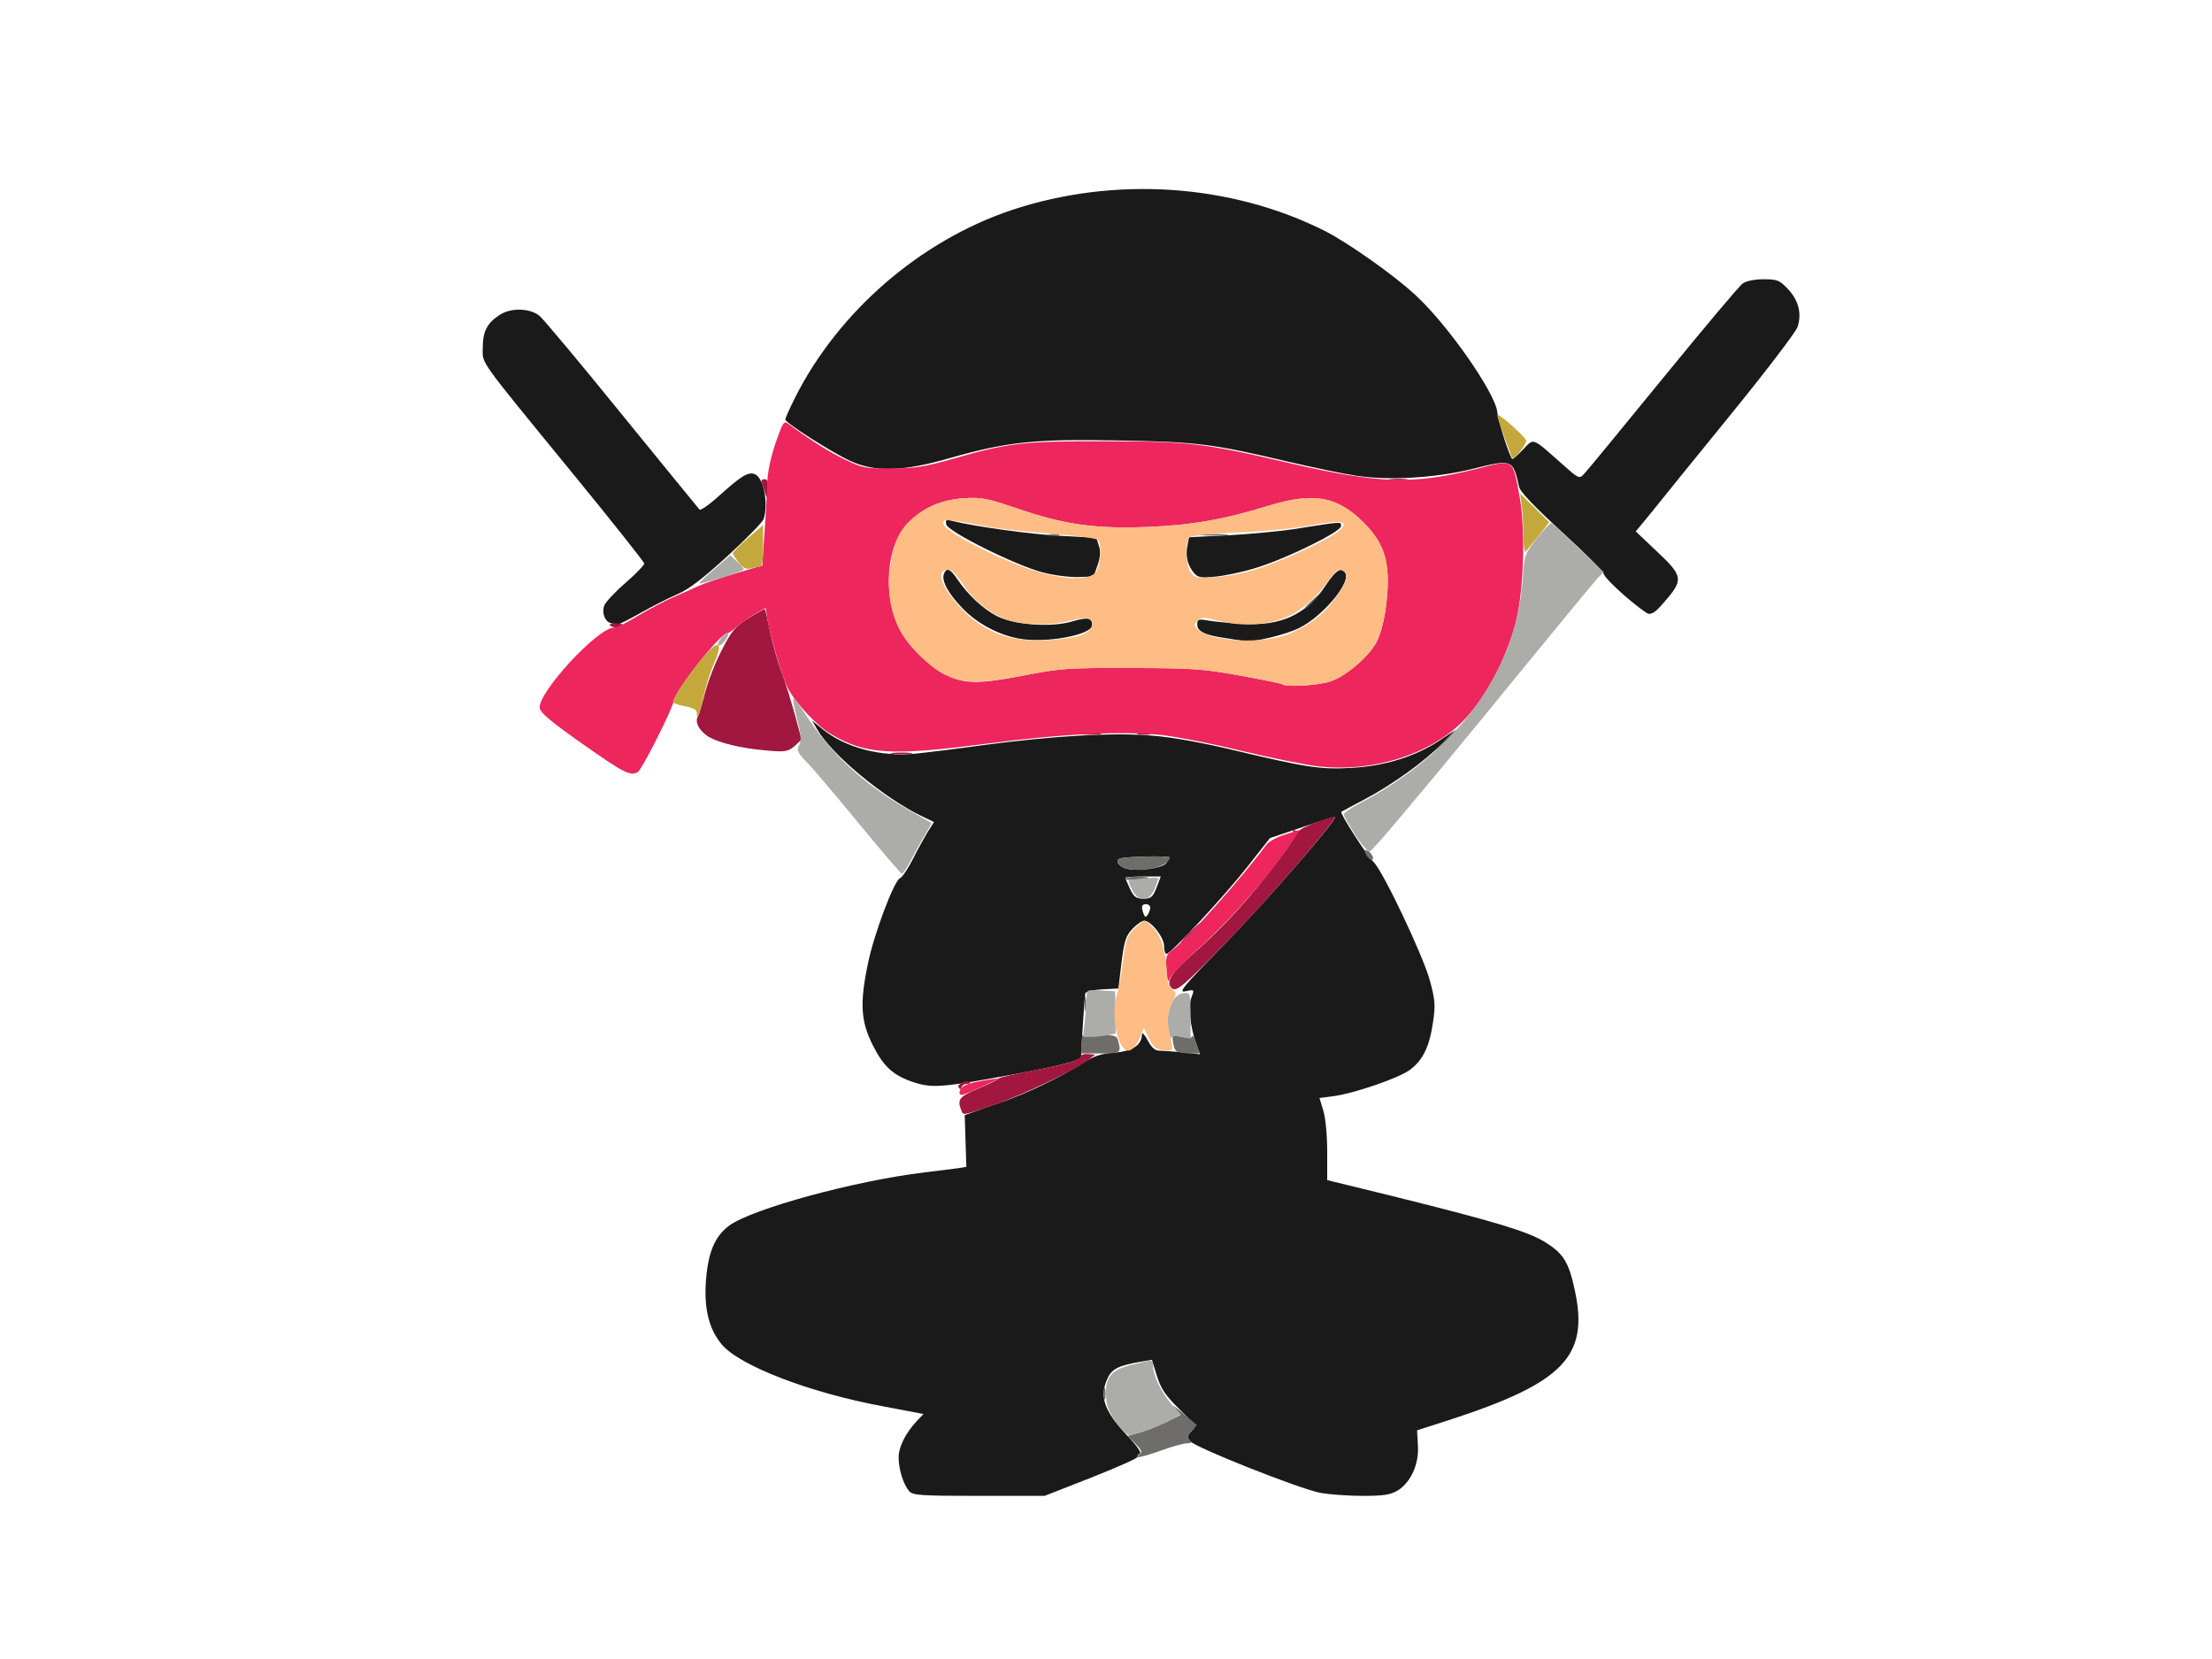
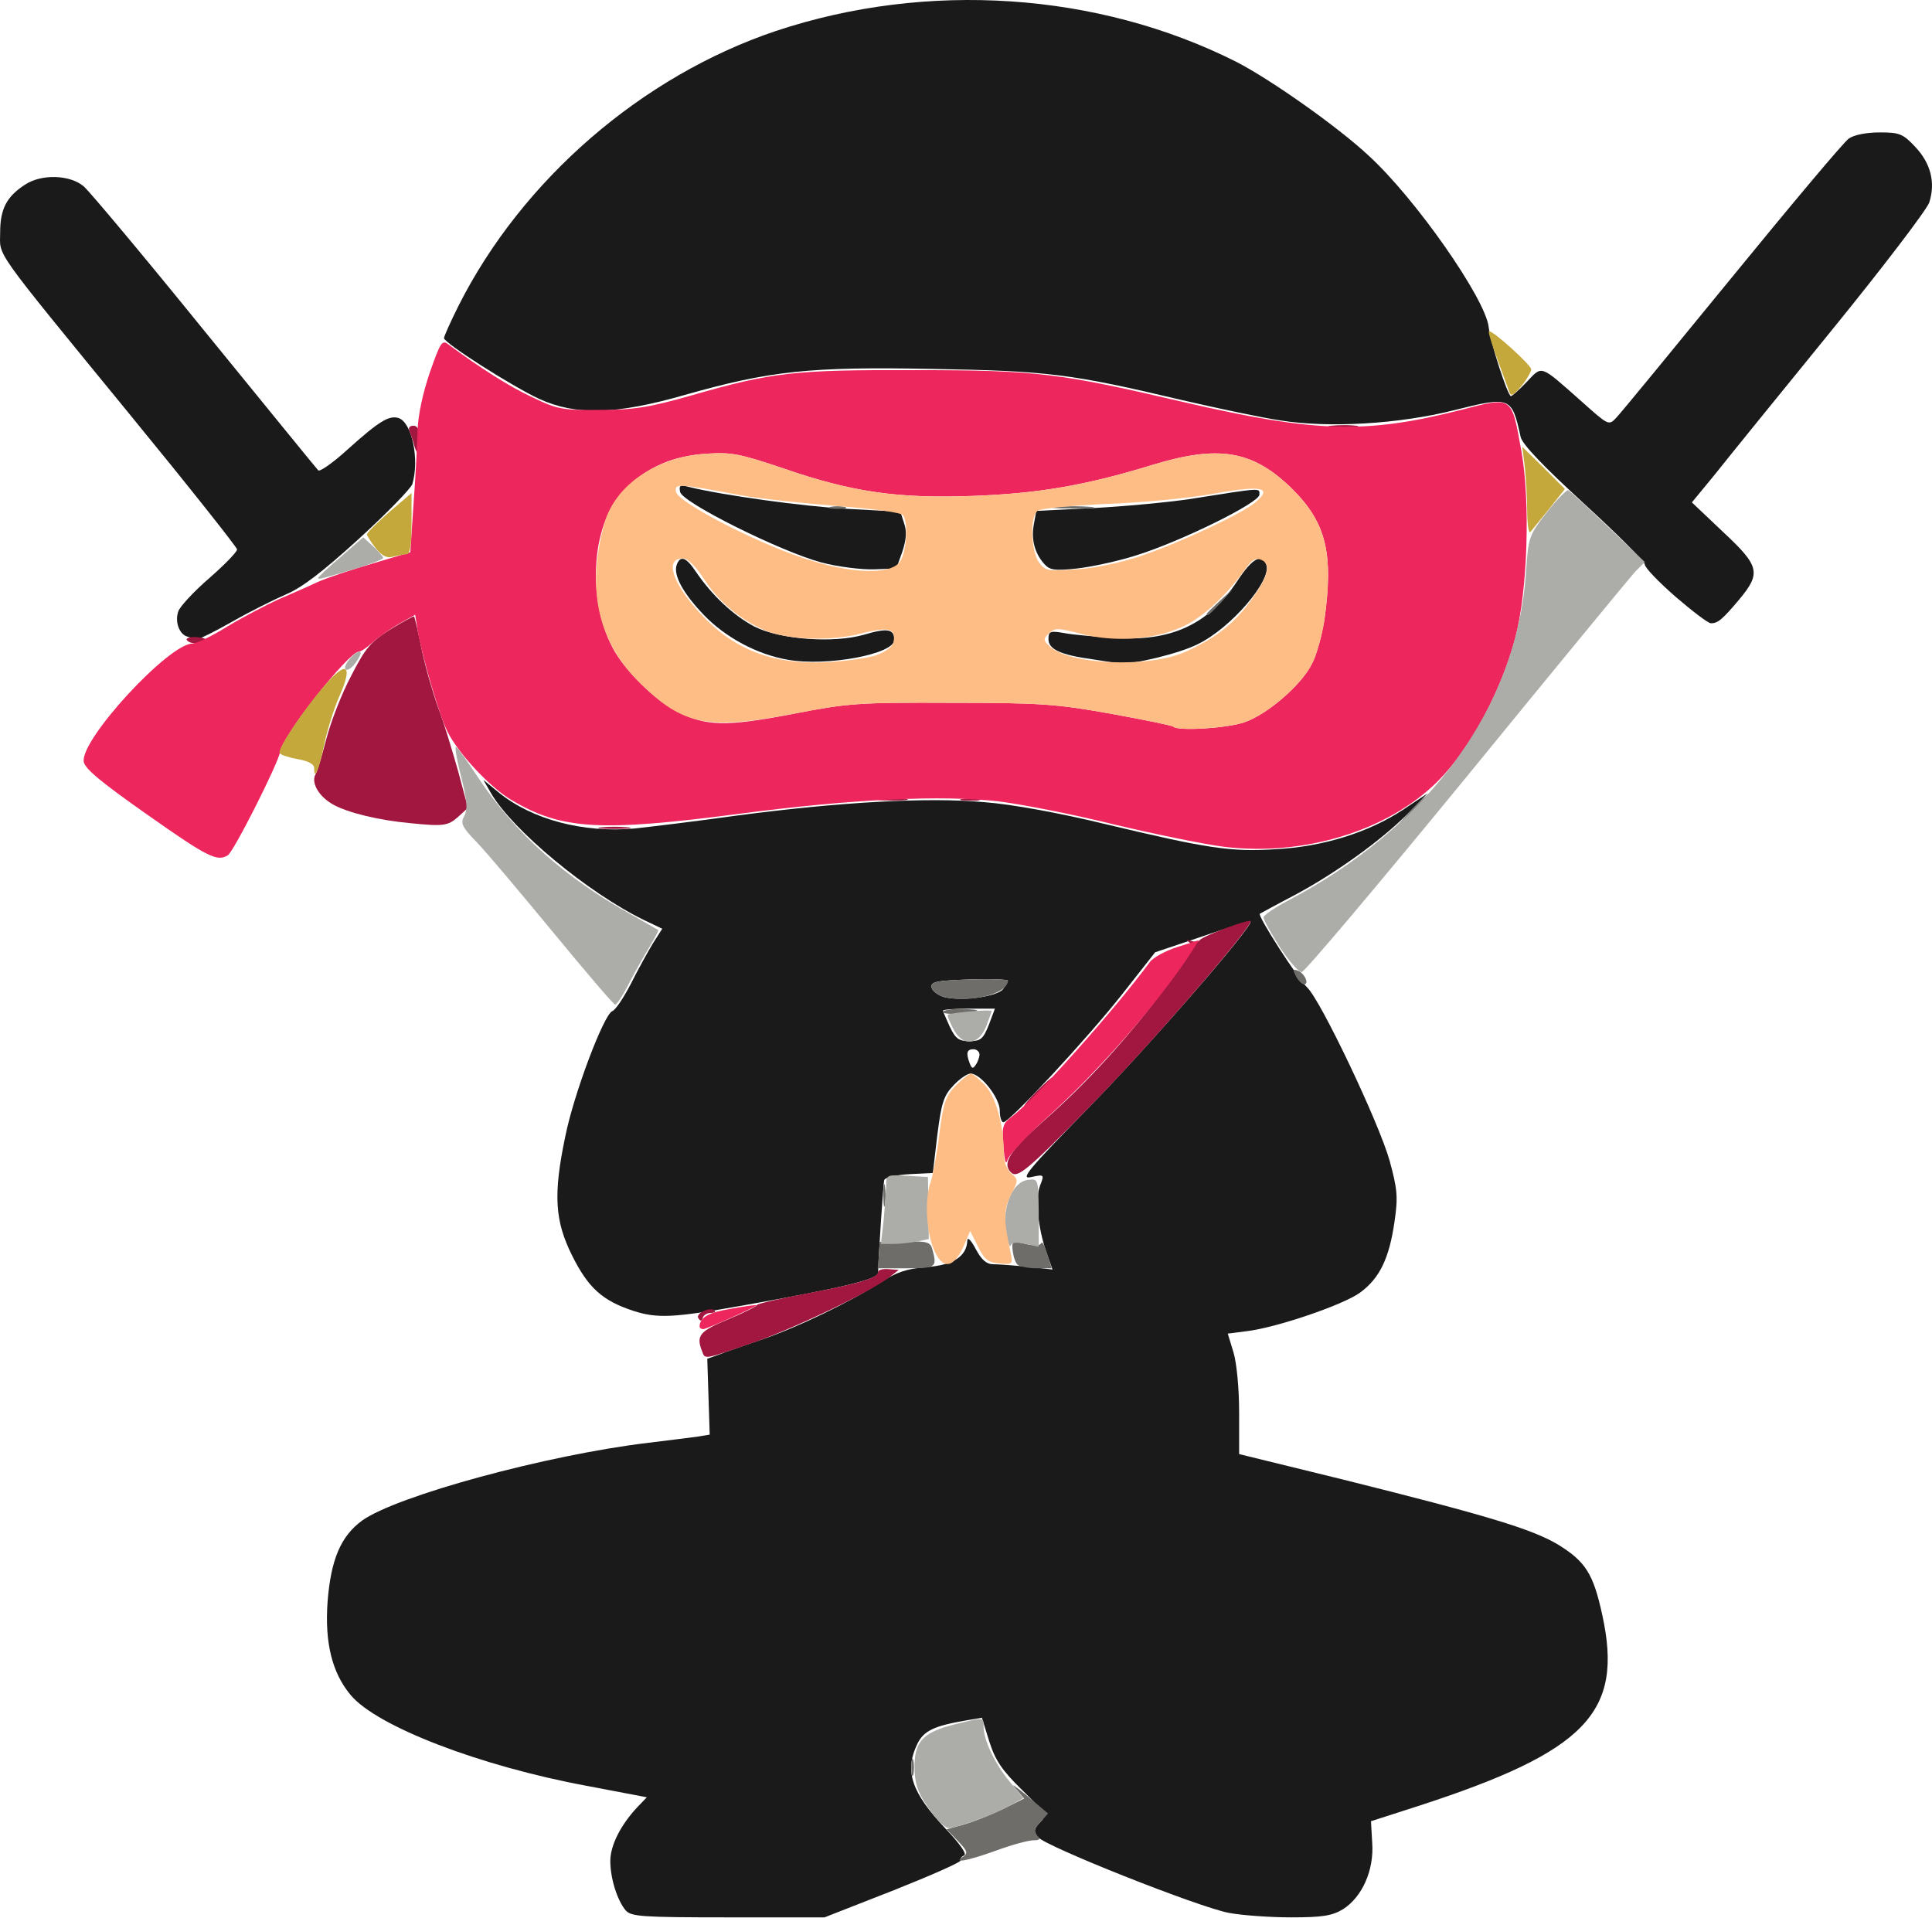
- <svg xmlns="http://www.w3.org/2000/svg" version="1.0" width="800px" height="600px" viewBox="0 0 8000 6000" preserveAspectRatio="xMidYMid meet">
-   <g id="layer101" fill="#1b1a1a" stroke="none">
-     <path d="M3288 5393 c-21 -25 -38 -79 -38 -122 0 -38 25 -88 66 -132 l24 -25 -147 -28 c-265 -49 -519 -147 -583 -224 -46 -55 -64 -129 -57 -229 8 -104 32 -162 85 -201 85 -61 455 -162 707 -192 50 -6 104 -13 120 -15 l30 -5 -3 -93 -3 -94 28 -10 c15 -6 64 -23 108 -38 88 -30 212 -90 291 -140 40 -26 65 -34 114 -38 66 -5 99 -27 100 -66 1 -9 10 1 21 22 14 26 26 37 43 37 13 0 51 3 85 6 l61 7 -15 -42 c-21 -61 -28 -132 -16 -164 11 -28 11 -29 -21 -22 -29 7 -11 -15 142 -172 151 -154 407 -449 398 -458 -2 -2 -55 15 -119 37 l-116 39 -81 103 c-84 107 -278 316 -293 316 -5 0 -9 -13 -9 -29 0 -31 -47 -91 -72 -91 -8 0 -27 13 -42 29 -24 25 -30 43 -40 123 l-11 93 -58 3 c-34 2 -60 8 -62 15 -2 9 -13 169 -15 228 0 16 -82 36 -335 81 -169 30 -209 32 -268 13 -76 -25 -111 -56 -151 -136 -43 -86 -47 -151 -17 -294 21 -105 95 -301 116 -309 8 -3 28 -33 46 -68 17 -34 42 -79 54 -99 l23 -36 -46 -22 c-136 -66 -323 -221 -376 -312 l-19 -33 39 32 c82 66 207 99 332 88 39 -4 154 -18 254 -32 250 -33 470 -46 610 -33 68 5 187 27 298 54 252 60 308 69 419 62 117 -6 230 -41 316 -98 l60 -40 -49 50 c-63 64 -179 148 -281 202 -44 23 -82 44 -84 45 -6 5 92 158 117 182 34 33 177 334 203 427 19 70 21 89 12 150 -13 91 -37 140 -85 175 -41 30 -205 86 -279 95 l-47 6 14 46 c8 26 14 90 14 148 l0 103 253 62 c361 90 469 123 533 161 68 42 87 72 109 173 53 241 -39 337 -455 472 l-115 37 3 53 c5 68 -25 134 -72 164 -27 16 -50 20 -128 20 -52 0 -121 -5 -153 -11 -75 -14 -455 -165 -471 -187 -11 -14 -10 -20 5 -36 18 -18 17 -20 -44 -80 -50 -49 -66 -73 -81 -120 l-18 -58 -36 6 c-83 14 -108 26 -124 60 -31 66 -14 118 71 208 35 37 53 63 45 65 -6 3 -10 8 -8 12 3 4 -72 37 -165 74 l-171 67 -237 0 c-214 0 -239 -2 -253 -17z m872 -2110 c0 -7 -7 -13 -15 -13 -16 0 -19 9 -9 35 5 13 8 14 15 3 5 -7 9 -19 9 -25z m23 -73 l15 -40 -64 0 c-35 0 -64 2 -64 5 0 2 8 20 17 40 14 29 22 35 48 35 28 0 34 -5 48 -40z m35 -88 c6 -9 12 -18 12 -21 0 -3 -43 -5 -96 -3 -83 3 -95 6 -92 20 2 9 17 20 33 24 46 10 128 -2 143 -20z" />
-     <path d="M3688 2310 c-76 -13 -154 -55 -207 -110 -52 -54 -77 -100 -67 -125 9 -23 23 -18 47 18 40 59 93 108 144 135 63 32 195 42 271 20 57 -17 74 -14 74 13 0 35 -166 66 -262 49z" />
-     <path d="M4440 2309 c-81 -11 -110 -25 -110 -50 0 -19 4 -21 38 -15 20 4 76 9 123 12 141 10 234 -33 305 -141 37 -56 60 -68 71 -39 14 38 -88 157 -170 196 -46 23 -159 50 -192 47 -5 -1 -35 -5 -65 -10z" />
-     <path d="M2208 2253 c-20 -5 -32 -36 -23 -62 3 -11 37 -48 75 -81 39 -34 70 -66 70 -72 0 -5 -118 -154 -263 -331 -346 -423 -321 -389 -321 -451 0 -57 16 -88 61 -117 40 -27 111 -25 145 4 14 12 149 173 298 357 150 184 276 339 280 343 4 4 37 -19 73 -52 77 -69 101 -84 125 -77 33 11 52 102 34 163 -4 11 -63 72 -132 135 -89 81 -141 121 -180 137 -30 13 -90 43 -132 67 -42 24 -81 43 -85 43 -4 -1 -16 -3 -25 -6z" />
-     <path d="M5875 2154 c-41 -36 -75 -71 -75 -79 0 -7 -68 -75 -150 -150 -99 -91 -152 -146 -156 -164 -22 -100 -25 -101 -165 -66 -136 34 -309 44 -427 25 -42 -6 -151 -29 -242 -50 -275 -65 -330 -72 -616 -77 -302 -6 -402 5 -610 64 -170 49 -269 51 -359 10 -67 -31 -235 -138 -235 -150 0 -4 16 -40 36 -80 157 -311 452 -566 782 -677 372 -124 794 -96 1135 76 84 43 250 160 326 231 115 105 287 351 296 422 4 38 47 171 55 171 3 0 21 -16 39 -35 39 -41 31 -44 136 49 65 58 66 59 84 40 10 -10 138 -166 285 -346 147 -180 277 -335 289 -343 13 -9 43 -15 76 -15 48 0 57 3 87 35 39 41 51 89 35 138 -7 19 -116 162 -243 318 -127 156 -256 315 -286 353 l-56 68 77 73 c90 84 94 101 40 166 -42 50 -53 59 -70 59 -7 0 -46 -30 -88 -66z" />
-     <path d="M3770 2070 c-98 -26 -344 -148 -348 -174 -3 -16 0 -18 22 -12 81 20 280 48 392 54 l129 7 9 28 c7 20 6 39 -4 70 l-15 42 -55 2 c-30 1 -89 -6 -130 -17z" />
-     <path d="M4319 2073 c-23 -26 -32 -60 -25 -97 l6 -33 140 -7 c76 -4 183 -14 237 -22 183 -29 173 -28 173 -11 0 20 -195 116 -305 150 -44 14 -109 28 -145 32 -56 6 -67 4 -81 -12z" />
+ <svg xmlns="http://www.w3.org/2000/svg" id="svg220" preserveAspectRatio="xMidYMid meet" viewBox="0 0 4762.279 4726.42" height="472.642" width="476.228" version="1.0">
+   <defs id="defs224" />
+   <g transform="translate(-1745.601,-683.5797)" stroke="none" fill="#1b1a1a" id="layer101">
+     <path id="path119" d="m 3288,5393 c -21,-25 -38,-79 -38,-122 0,-38 25,-88 66,-132 l 24,-25 -147,-28 c -265,-49 -519,-147 -583,-224 -46,-55 -64,-129 -57,-229 8,-104 32,-162 85,-201 85,-61 455,-162 707,-192 50,-6 104,-13 120,-15 l 30,-5 -3,-93 -3,-94 28,-10 c 15,-6 64,-23 108,-38 88,-30 212,-90 291,-140 40,-26 65,-34 114,-38 66,-5 99,-27 100,-66 1,-9 10,1 21,22 14,26 26,37 43,37 13,0 51,3 85,6 l 61,7 -15,-42 c -21,-61 -28,-132 -16,-164 11,-28 11,-29 -21,-22 -29,7 -11,-15 142,-172 151,-154 407,-449 398,-458 -2,-2 -55,15 -119,37 l -116,39 -81,103 c -84,107 -278,316 -293,316 -5,0 -9,-13 -9,-29 0,-31 -47,-91 -72,-91 -8,0 -27,13 -42,29 -24,25 -30,43 -40,123 l -11,93 -58,3 c -34,2 -60,8 -62,15 -2,9 -13,169 -15,228 0,16 -82,36 -335,81 -169,30 -209,32 -268,13 -76,-25 -111,-56 -151,-136 -43,-86 -47,-151 -17,-294 21,-105 95,-301 116,-309 8,-3 28,-33 46,-68 17,-34 42,-79 54,-99 l 23,-36 -46,-22 c -136,-66 -323,-221 -376,-312 l -19,-33 39,32 c 82,66 207,99 332,88 39,-4 154,-18 254,-32 250,-33 470,-46 610,-33 68,5 187,27 298,54 252,60 308,69 419,62 117,-6 230,-41 316,-98 l 60,-40 -49,50 c -63,64 -179,148 -281,202 -44,23 -82,44 -84,45 -6,5 92,158 117,182 34,33 177,334 203,427 19,70 21,89 12,150 -13,91 -37,140 -85,175 -41,30 -205,86 -279,95 l -47,6 14,46 c 8,26 14,90 14,148 v 103 l 253,62 c 361,90 469,123 533,161 68,42 87,72 109,173 53,241 -39,337 -455,472 l -115,37 3,53 c 5,68 -25,134 -72,164 -27,16 -50,20 -128,20 -52,0 -121,-5 -153,-11 -75,-14 -455,-165 -471,-187 -11,-14 -10,-20 5,-36 18,-18 17,-20 -44,-80 -50,-49 -66,-73 -81,-120 l -18,-58 -36,6 c -83,14 -108,26 -124,60 -31,66 -14,118 71,208 35,37 53,63 45,65 -6,3 -10,8 -8,12 3,4 -72,37 -165,74 l -171,67 h -237 c -214,0 -239,-2 -253,-17 z m 872,-2110 c 0,-7 -7,-13 -15,-13 -16,0 -19,9 -9,35 5,13 8,14 15,3 5,-7 9,-19 9,-25 z m 23,-73 15,-40 h -64 c -35,0 -64,2 -64,5 0,2 8,20 17,40 14,29 22,35 48,35 28,0 34,-5 48,-40 z m 35,-88 c 6,-9 12,-18 12,-21 0,-3 -43,-5 -96,-3 -83,3 -95,6 -92,20 2,9 17,20 33,24 46,10 128,-2 143,-20 z" />
+     <path id="path121" d="m 3688,2310 c -76,-13 -154,-55 -207,-110 -52,-54 -77,-100 -67,-125 9,-23 23,-18 47,18 40,59 93,108 144,135 63,32 195,42 271,20 57,-17 74,-14 74,13 0,35 -166,66 -262,49 z" />
+     <path id="path123" d="m 4440,2309 c -81,-11 -110,-25 -110,-50 0,-19 4,-21 38,-15 20,4 76,9 123,12 141,10 234,-33 305,-141 37,-56 60,-68 71,-39 14,38 -88,157 -170,196 -46,23 -159,50 -192,47 -5,-1 -35,-5 -65,-10 z" />
+     <path id="path125" d="m 2208,2253 c -20,-5 -32,-36 -23,-62 3,-11 37,-48 75,-81 39,-34 70,-66 70,-72 0,-5 -118,-154 -263,-331 -346,-423 -321,-389 -321,-451 0,-57 16,-88 61,-117 40,-27 111,-25 145,4 14,12 149,173 298,357 150,184 276,339 280,343 4,4 37,-19 73,-52 77,-69 101,-84 125,-77 33,11 52,102 34,163 -4,11 -63,72 -132,135 -89,81 -141,121 -180,137 -30,13 -90,43 -132,67 -42,24 -81,43 -85,43 -4,-1 -16,-3 -25,-6 z" />
+     <path id="path127" d="m 5875,2154 c -41,-36 -75,-71 -75,-79 0,-7 -68,-75 -150,-150 -99,-91 -152,-146 -156,-164 -22,-100 -25,-101 -165,-66 -136,34 -309,44 -427,25 -42,-6 -151,-29 -242,-50 -275,-65 -330,-72 -616,-77 -302,-6 -402,5 -610,64 -170,49 -269,51 -359,10 -67,-31 -235,-138 -235,-150 0,-4 16,-40 36,-80 157,-311 452,-566 782,-677 372,-124 794,-96 1135,76 84,43 250,160 326,231 115,105 287,351 296,422 4,38 47,171 55,171 3,0 21,-16 39,-35 39,-41 31,-44 136,49 65,58 66,59 84,40 10,-10 138,-166 285,-346 147,-180 277,-335 289,-343 13,-9 43,-15 76,-15 48,0 57,3 87,35 39,41 51,89 35,138 -7,19 -116,162 -243,318 -127,156 -256,315 -286,353 l -56,68 77,73 c 90,84 94,101 40,166 -42,50 -53,59 -70,59 -7,0 -46,-30 -88,-66 z" />
+     <path id="path129" d="m 3770,2070 c -98,-26 -344,-148 -348,-174 -3,-16 0,-18 22,-12 81,20 280,48 392,54 l 129,7 9,28 c 7,20 6,39 -4,70 l -15,42 -55,2 c -30,1 -89,-6 -130,-17 z" />
+     <path id="path131" d="m 4319,2073 c -23,-26 -32,-60 -25,-97 l 6,-33 140,-7 c 76,-4 183,-14 237,-22 183,-29 173,-28 173,-11 0,20 -195,116 -305,150 -44,14 -109,28 -145,32 -56,6 -67,4 -81,-12 z" />
  </g>
-   <g id="layer102" fill="#a1173f" stroke="none">
-     <path d="M3476 4014 c-15 -38 -6 -49 64 -78 38 -16 71 -32 72 -36 2 -3 59 -16 128 -29 127 -24 170 -38 170 -52 0 -5 11 -8 25 -7 l26 2 -23 18 c-50 38 -239 128 -338 162 -122 42 -116 41 -124 20z" />
-     <path d="M3467 3933 c-8 -12 30 -29 40 -19 4 3 -1 6 -9 6 -9 0 -18 5 -20 12 -3 9 -6 9 -11 1z" />
-     <path d="M4237 3573 c-22 -22 -2 -53 83 -128 105 -92 205 -202 303 -333 58 -76 68 -95 56 -104 -11 -8 -11 -9 3 -5 9 3 18 3 20 -1 3 -9 120 -53 126 -48 9 9 -242 300 -392 453 -159 163 -183 183 -199 166z" />
-     <path d="M4300 3375 c19 -19 36 -35 39 -35 3 0 -10 16 -29 35 -19 19 -36 35 -39 35 -3 0 10 -16 29 -35z" />
-     <path d="M3228 2723 c17 -2 47 -2 65 0 17 2 3 4 -33 4 -36 0 -50 -2 -32 -4z" />
-     <path d="M2760 2713 c-80 -7 -157 -26 -193 -46 -36 -20 -56 -55 -43 -76 4 -5 15 -44 26 -86 11 -42 38 -112 61 -155 35 -69 49 -85 97 -115 31 -19 57 -33 58 -32 2 1 10 38 19 81 9 44 28 109 41 145 14 36 35 107 49 156 l24 90 -25 23 c-24 21 -36 23 -114 15z" />
-     <path d="M3918 2653 c18 -2 45 -2 60 0 15 2 0 4 -33 4 -33 0 -45 -2 -27 -4z" />
-     <path d="M4118 2653 c12 -2 30 -2 40 0 9 3 -1 5 -23 4 -22 0 -30 -2 -17 -4z" />
-     <path d="M2206 2261 c-3 -4 8 -8 23 -7 16 1 27 4 24 9 -6 10 -41 9 -47 -2z" />
-     <path d="M2767 1783 c-2 -10 -8 -25 -11 -34 -5 -10 -2 -16 9 -16 10 0 15 10 15 34 0 36 -5 43 -13 16z" />
-     <path d="M5028 1733 c18 -2 45 -2 60 0 15 2 0 4 -33 4 -33 0 -45 -2 -27 -4z" />
+   <g transform="translate(-1745.601,-683.5797)" stroke="none" fill="#a1173f" id="layer102">
+     <path id="path134" d="m 3476,4014 c -15,-38 -6,-49 64,-78 38,-16 71,-32 72,-36 2,-3 59,-16 128,-29 127,-24 170,-38 170,-52 0,-5 11,-8 25,-7 l 26,2 -23,18 c -50,38 -239,128 -338,162 -122,42 -116,41 -124,20 z" />
+     <path id="path136" d="m 3467,3933 c -8,-12 30,-29 40,-19 4,3 -1,6 -9,6 -9,0 -18,5 -20,12 -3,9 -6,9 -11,1 z" />
+     <path id="path138" d="m 4237,3573 c -22,-22 -2,-53 83,-128 105,-92 205,-202 303,-333 58,-76 68,-95 56,-104 -11,-8 -11,-9 3,-5 9,3 18,3 20,-1 3,-9 120,-53 126,-48 9,9 -242,300 -392,453 -159,163 -183,183 -199,166 z" />
+     <path id="path140" d="m 4300,3375 c 19,-19 36,-35 39,-35 3,0 -10,16 -29,35 -19,19 -36,35 -39,35 -3,0 10,-16 29,-35 z" />
+     <path id="path142" d="m 3228,2723 c 17,-2 47,-2 65,0 17,2 3,4 -33,4 -36,0 -50,-2 -32,-4 z" />
+     <path id="path144" d="m 2760,2713 c -80,-7 -157,-26 -193,-46 -36,-20 -56,-55 -43,-76 4,-5 15,-44 26,-86 11,-42 38,-112 61,-155 35,-69 49,-85 97,-115 31,-19 57,-33 58,-32 2,1 10,38 19,81 9,44 28,109 41,145 14,36 35,107 49,156 l 24,90 -25,23 c -24,21 -36,23 -114,15 z" />
+     <path id="path146" d="m 3918,2653 c 18,-2 45,-2 60,0 15,2 0,4 -33,4 -33,0 -45,-2 -27,-4 z" />
+     <path id="path148" d="m 4118,2653 c 12,-2 30,-2 40,0 9,3 -1,5 -23,4 -22,0 -30,-2 -17,-4 z" />
+     <path id="path150" d="m 2206,2261 c -3,-4 8,-8 23,-7 16,1 27,4 24,9 -6,10 -41,9 -47,-2 z" />
+     <path id="path152" d="m 2767,1783 c -2,-10 -8,-25 -11,-34 -5,-10 -2,-16 9,-16 10,0 15,10 15,34 0,36 -5,43 -13,16 z" />
+     <path id="path154" d="m 5028,1733 c 18,-2 45,-2 60,0 15,2 0,4 -33,4 -33,0 -45,-2 -27,-4 z" />
  </g>
-   <g id="layer103" fill="#6f6d6a" stroke="none">
-     <path d="M4120 5260 c12 -8 10 -14 -13 -38 l-28 -29 43 -12 c24 -7 67 -24 96 -38 l52 -26 -22 -26 c-13 -13 0 -5 29 19 l52 44 -19 21 c-15 16 -17 24 -8 33 9 9 7 12 -9 12 -12 0 -53 11 -91 25 -72 26 -110 33 -82 15z" />
-     <path d="M3992 5040 c0 -19 2 -27 5 -17 2 9 2 25 0 35 -3 9 -5 1 -5 -18z" />
-     <path d="M3912 3778 l2 -33 62 -1 c56 -1 63 1 68 20 12 44 9 46 -64 46 l-71 0 3 -32z" />
-     <path d="M4255 3802 c-6 -4 -11 -19 -13 -34 -3 -25 -2 -26 32 -18 22 5 36 4 38 -2 2 -6 9 6 15 26 l11 36 -36 0 c-21 0 -42 -4 -47 -8z" />
-     <path d="M3923 3630 c0 -25 2 -35 4 -22 2 12 2 32 0 45 -2 12 -4 2 -4 -23z" />
-     <path d="M4070 3178 c0 -4 21 -8 48 -7 52 1 48 6 -10 11 -21 2 -38 0 -38 -4z" />
-     <path d="M4075 3142 c-16 -4 -31 -15 -33 -24 -3 -14 9 -17 92 -20 53 -2 96 0 96 3 0 32 -89 55 -155 41z" />
-     <path d="M4940 3090 c-8 -16 -8 -18 4 -14 17 6 30 34 16 34 -5 0 -14 -9 -20 -20z" />
-     <path d="M5225 2680 c21 -22 41 -40 44 -40 3 0 -13 18 -34 40 -21 22 -41 40 -44 40 -3 0 13 -18 34 -40z" />
-     <path d="M4720 2197 c0 -2 15 -16 33 -33 l32 -29 -29 33 c-28 30 -36 37 -36 29z" />
-     <path d="M3793 1933 c9 -2 25 -2 35 0 9 3 1 5 -18 5 -19 0 -27 -2 -17 -5z" />
-     <path d="M4348 1933 c23 -2 61 -2 85 0 23 2 4 4 -43 4 -47 0 -66 -2 -42 -4z" />
+   <g transform="translate(-1745.601,-683.5797)" stroke="none" fill="#6f6d6a" id="layer103">
+     <path id="path157" d="m 4120,5260 c 12,-8 10,-14 -13,-38 l -28,-29 43,-12 c 24,-7 67,-24 96,-38 l 52,-26 -22,-26 c -13,-13 0,-5 29,19 l 52,44 -19,21 c -15,16 -17,24 -8,33 9,9 7,12 -9,12 -12,0 -53,11 -91,25 -72,26 -110,33 -82,15 z" />
+     <path id="path159" d="m 3992,5040 c 0,-19 2,-27 5,-17 2,9 2,25 0,35 -3,9 -5,1 -5,-18 z" />
+     <path id="path161" d="m 3912,3778 2,-33 62,-1 c 56,-1 63,1 68,20 12,44 9,46 -64,46 h -71 z" />
+     <path id="path163" d="m 4255,3802 c -6,-4 -11,-19 -13,-34 -3,-25 -2,-26 32,-18 22,5 36,4 38,-2 2,-6 9,6 15,26 l 11,36 h -36 c -21,0 -42,-4 -47,-8 z" />
+     <path id="path165" d="m 3923,3630 c 0,-25 2,-35 4,-22 2,12 2,32 0,45 -2,12 -4,2 -4,-23 z" />
+     <path id="path167" d="m 4070,3178 c 0,-4 21,-8 48,-7 52,1 48,6 -10,11 -21,2 -38,0 -38,-4 z" />
+     <path id="path169" d="m 4075,3142 c -16,-4 -31,-15 -33,-24 -3,-14 9,-17 92,-20 53,-2 96,0 96,3 0,32 -89,55 -155,41 z" />
+     <path id="path171" d="m 4940,3090 c -8,-16 -8,-18 4,-14 17,6 30,34 16,34 -5,0 -14,-9 -20,-20 z" />
+     <path id="path173" d="m 5225,2680 c 21,-22 41,-40 44,-40 3,0 -13,18 -34,40 -21,22 -41,40 -44,40 -3,0 13,-18 34,-40 z" />
+     <path id="path175" d="m 4720,2197 c 0,-2 15,-16 33,-33 l 32,-29 -29,33 c -28,30 -36,37 -36,29 z" />
+     <path id="path177" d="m 3793,1933 c 9,-2 25,-2 35,0 9,3 1,5 -18,5 -19,0 -27,-2 -17,-5 z" />
+     <path id="path179" d="m 4348,1933 c 23,-2 61,-2 85,0 23,2 4,4 -43,4 -47,0 -66,-2 -42,-4 z" />
  </g>
-   <g id="layer104" fill="#ed265d" stroke="none">
-     <path d="M3470 3953 c1 -22 22 -34 76 -43 32 -6 61 -10 64 -9 8 0 -122 59 -131 59 -5 0 -9 -3 -9 -7z" />
-     <path d="M4219 3510 c-4 -50 -2 -57 21 -74 58 -44 253 -263 340 -381 8 -11 39 -28 68 -37 l53 -17 -17 27 c-82 126 -229 295 -357 410 -50 45 -95 93 -98 105 -4 14 -7 3 -10 -33z" />
-     <path d="M2109 2692 c-114 -80 -155 -114 -157 -131 -8 -55 210 -291 268 -291 10 0 49 -19 86 -42 38 -23 94 -52 124 -66 30 -13 74 -32 97 -43 22 -10 84 -31 136 -46 l94 -28 8 -120 c5 -66 9 -147 10 -181 1 -37 13 -92 30 -142 26 -74 30 -81 45 -70 81 60 152 105 208 131 62 30 75 32 167 31 83 0 121 -6 226 -36 198 -57 254 -63 549 -62 301 0 356 7 664 79 325 75 447 79 683 19 128 -33 124 -36 149 103 22 126 15 342 -15 458 -35 133 -112 275 -190 353 -122 123 -331 187 -528 163 -48 -6 -170 -31 -271 -55 -100 -25 -229 -50 -285 -57 -140 -16 -361 -6 -642 31 -340 44 -435 39 -558 -34 -52 -30 -130 -113 -158 -168 -20 -39 -63 -186 -74 -251 l-6 -38 -41 23 c-22 13 -51 33 -65 46 -13 12 -28 22 -33 22 -25 0 -191 211 -194 247 -3 25 -114 246 -129 255 -26 16 -49 5 -198 -100z m2704 -228 c56 -19 141 -92 167 -145 11 -21 24 -69 30 -106 23 -164 5 -240 -78 -323 -97 -96 -181 -111 -347 -60 -163 50 -279 70 -440 76 -185 7 -299 -9 -469 -68 -107 -36 -127 -40 -190 -36 -82 6 -142 31 -199 87 -82 78 -97 264 -32 390 28 55 105 131 160 159 72 36 120 37 282 6 138 -27 164 -29 393 -28 220 0 260 3 394 27 82 15 152 29 154 32 12 11 132 4 175 -11z" />
+   <g transform="translate(-1745.601,-683.5797)" stroke="none" fill="#ed265d" id="layer104">
+     <path id="path182" d="m 3470,3953 c 1,-22 22,-34 76,-43 32,-6 61,-10 64,-9 8,0 -122,59 -131,59 -5,0 -9,-3 -9,-7 z" />
+     <path id="path184" d="m 4219,3510 c -4,-50 -2,-57 21,-74 58,-44 253,-263 340,-381 8,-11 39,-28 68,-37 l 53,-17 -17,27 c -82,126 -229,295 -357,410 -50,45 -95,93 -98,105 -4,14 -7,3 -10,-33 z" />
+     <path id="path186" d="m 2109,2692 c -114,-80 -155,-114 -157,-131 -8,-55 210,-291 268,-291 10,0 49,-19 86,-42 38,-23 94,-52 124,-66 30,-13 74,-32 97,-43 22,-10 84,-31 136,-46 l 94,-28 8,-120 c 5,-66 9,-147 10,-181 1,-37 13,-92 30,-142 26,-74 30,-81 45,-70 81,60 152,105 208,131 62,30 75,32 167,31 83,0 121,-6 226,-36 198,-57 254,-63 549,-62 301,0 356,7 664,79 325,75 447,79 683,19 128,-33 124,-36 149,103 22,126 15,342 -15,458 -35,133 -112,275 -190,353 -122,123 -331,187 -528,163 -48,-6 -170,-31 -271,-55 -100,-25 -229,-50 -285,-57 -140,-16 -361,-6 -642,31 -340,44 -435,39 -558,-34 -52,-30 -130,-113 -158,-168 -20,-39 -63,-186 -74,-251 l -6,-38 -41,23 c -22,13 -51,33 -65,46 -13,12 -28,22 -33,22 -25,0 -191,211 -194,247 -3,25 -114,246 -129,255 -26,16 -49,5 -198,-100 z m 2704,-228 c 56,-19 141,-92 167,-145 11,-21 24,-69 30,-106 23,-164 5,-240 -78,-323 -97,-96 -181,-111 -347,-60 -163,50 -279,70 -440,76 -185,7 -299,-9 -469,-68 -107,-36 -127,-40 -190,-36 -82,6 -142,31 -199,87 -82,78 -97,264 -32,390 28,55 105,131 160,159 72,36 120,37 282,6 138,-27 164,-29 393,-28 220,0 260,3 394,27 82,15 152,29 154,32 12,11 132,4 175,-11 z" />
  </g>
-   <g id="layer105" fill="#c5a83c" stroke="none">
-     <path d="M2520 2578 c0 -11 -13 -18 -40 -23 -22 -4 -42 -10 -45 -15 -6 -10 60 -109 113 -169 52 -60 68 -48 35 27 -14 31 -31 86 -38 120 -13 63 -25 91 -25 60z" />
-     <path d="M2671 2034 c-11 -14 -21 -30 -21 -33 0 -4 25 -29 55 -55 l55 -47 0 75 c0 54 -4 76 -12 76 -7 0 -23 3 -34 6 -15 4 -27 -2 -43 -22z" />
-     <path d="M5510 1943 c0 -33 -3 -82 -6 -109 l-6 -49 53 52 52 52 -38 48 c-21 26 -42 52 -47 58 -4 5 -8 -18 -8 -52z" />
-     <path d="M5466 1650 c-3 -8 -16 -45 -30 -82 -14 -38 -23 -68 -20 -68 12 0 104 84 104 94 0 6 -11 25 -24 41 -19 23 -26 27 -30 15z" />
+   <g transform="translate(-1745.601,-683.5797)" stroke="none" fill="#c5a83c" id="layer105">
+     <path id="path189" d="m 2520,2578 c 0,-11 -13,-18 -40,-23 -22,-4 -42,-10 -45,-15 -6,-10 60,-109 113,-169 52,-60 68,-48 35,27 -14,31 -31,86 -38,120 -13,63 -25,91 -25,60 z" />
+     <path id="path191" d="m 2671,2034 c -11,-14 -21,-30 -21,-33 0,-4 25,-29 55,-55 l 55,-47 v 75 c 0,54 -4,76 -12,76 -7,0 -23,3 -34,6 -15,4 -27,-2 -43,-22 z" />
+     <path id="path193" d="m 5510,1943 c 0,-33 -3,-82 -6,-109 l -6,-49 53,52 52,52 -38,48 c -21,26 -42,52 -47,58 -4,5 -8,-18 -8,-52 z" />
+     <path id="path195" d="m 5466,1650 c -3,-8 -16,-45 -30,-82 -14,-38 -23,-68 -20,-68 12,0 104,84 104,94 0,6 -11,25 -24,41 -19,23 -26,27 -30,15 z" />
  </g>
-   <g id="layer106" fill="#acaca9" stroke="none">
-     <path d="M4047 5158 c-39 -52 -47 -74 -47 -121 0 -60 21 -83 96 -102 77 -19 74 -19 74 5 0 32 27 90 64 135 l34 41 -32 18 c-34 20 -132 56 -152 56 -7 0 -24 -15 -37 -32z" />
-     <path d="M4225 3718 c-9 -61 17 -122 55 -126 25 -3 25 -2 26 81 l0 84 -32 -7 c-22 -5 -35 -4 -37 4 -3 6 -8 -10 -12 -36z" />
-     <path d="M3924 3689 c3 -34 6 -73 6 -86 0 -23 3 -24 52 -21 l51 3 1 77 1 76 -29 6 c-16 3 -42 6 -59 6 l-30 0 7 -61z" />
-     <path d="M4095 3219 c-9 -17 -15 -32 -13 -34 6 -5 108 -14 108 -9 0 2 -7 20 -14 39 -20 47 -58 49 -81 4z" />
-     <path d="M3110 2983 c-80 -97 -164 -197 -188 -222 -38 -39 -42 -48 -32 -66 9 -17 7 -38 -8 -98 -11 -42 -16 -75 -12 -72 5 3 29 37 54 75 91 138 216 249 381 340 33 19 61 35 63 36 2 1 -8 19 -21 41 -13 21 -36 62 -51 91 -14 28 -30 52 -34 52 -4 0 -72 -80 -152 -177z" />
-     <path d="M4900 3018 c-22 -35 -40 -67 -40 -73 0 -5 26 -23 58 -40 351 -184 566 -478 589 -809 6 -89 7 -92 51 -149 25 -32 49 -56 53 -55 4 2 48 42 98 90 l91 87 -23 23 c-12 13 -199 240 -416 506 -217 265 -400 482 -407 482 -7 0 -32 -28 -54 -62z" />
-     <path d="M2597 2333 c-7 -10 29 -50 37 -42 3 2 -3 15 -13 28 -10 13 -21 19 -24 14z" />
-     <path d="M2530 2108 c0 -2 25 -26 56 -52 l55 -48 25 23 c13 12 24 25 24 28 0 3 -28 14 -63 25 -92 27 -97 29 -97 24z" />
+   <g transform="translate(-1745.601,-683.5797)" stroke="none" fill="#acaca9" id="layer106">
+     <path id="path198" d="m 4047,5158 c -39,-52 -47,-74 -47,-121 0,-60 21,-83 96,-102 77,-19 74,-19 74,5 0,32 27,90 64,135 l 34,41 -32,18 c -34,20 -132,56 -152,56 -7,0 -24,-15 -37,-32 z" />
+     <path id="path200" d="m 4225,3718 c -9,-61 17,-122 55,-126 25,-3 25,-2 26,81 v 84 l -32,-7 c -22,-5 -35,-4 -37,4 -3,6 -8,-10 -12,-36 z" />
+     <path id="path202" d="m 3924,3689 c 3,-34 6,-73 6,-86 0,-23 3,-24 52,-21 l 51,3 1,77 1,76 -29,6 c -16,3 -42,6 -59,6 h -30 z" />
+     <path id="path204" d="m 4095,3219 c -9,-17 -15,-32 -13,-34 6,-5 108,-14 108,-9 0,2 -7,20 -14,39 -20,47 -58,49 -81,4 z" />
+     <path id="path206" d="m 3110,2983 c -80,-97 -164,-197 -188,-222 -38,-39 -42,-48 -32,-66 9,-17 7,-38 -8,-98 -11,-42 -16,-75 -12,-72 5,3 29,37 54,75 91,138 216,249 381,340 33,19 61,35 63,36 2,1 -8,19 -21,41 -13,21 -36,62 -51,91 -14,28 -30,52 -34,52 -4,0 -72,-80 -152,-177 z" />
+     <path id="path208" d="m 4900,3018 c -22,-35 -40,-67 -40,-73 0,-5 26,-23 58,-40 351,-184 566,-478 589,-809 6,-89 7,-92 51,-149 25,-32 49,-56 53,-55 4,2 48,42 98,90 l 91,87 -23,23 c -12,13 -199,240 -416,506 -217,265 -400,482 -407,482 -7,0 -32,-28 -54,-62 z" />
+     <path id="path210" d="m 2597,2333 c -7,-10 29,-50 37,-42 3,2 -3,15 -13,28 -10,13 -21,19 -24,14 z" />
+     <path id="path212" d="m 2530,2108 c 0,-2 25,-26 56,-52 l 55,-48 25,23 c 13,12 24,25 24,28 0,3 -28,14 -63,25 -92,27 -97,29 -97,24 z" />
  </g>
-   <g id="layer107" fill="#fdbd85" stroke="none">
-     <path d="M4046 3760 c-18 -45 -21 -125 -6 -164 5 -15 15 -67 21 -117 10 -79 16 -94 41 -120 16 -16 33 -29 37 -29 4 0 19 13 34 28 27 28 47 99 47 168 0 21 7 40 18 50 18 15 18 17 0 52 -19 37 -19 61 -2 140 7 33 6 33 -27 30 -28 -2 -37 -10 -53 -42 l-19 -38 -14 33 c-26 61 -55 65 -77 9z" />
-     <path d="M4638 2475 c-2 -3 -72 -17 -154 -32 -134 -24 -174 -27 -394 -27 -229 -1 -255 1 -393 28 -206 39 -267 27 -370 -73 -107 -102 -137 -233 -92 -396 26 -95 128 -165 251 -173 63 -4 83 0 190 36 170 59 284 75 469 68 161 -6 277 -26 440 -76 166 -51 250 -36 347 60 83 83 101 159 78 323 -6 37 -19 85 -30 106 -26 53 -111 126 -167 145 -43 15 -163 22 -175 11z m-733 -176 c24 -9 41 -21 43 -33 7 -33 -12 -38 -79 -21 -74 20 -183 16 -239 -8 -60 -26 -115 -72 -149 -126 -21 -32 -40 -51 -52 -51 -46 0 -27 60 43 136 82 89 178 126 308 120 47 -2 103 -10 125 -17z m761 -8 c76 -34 122 -70 165 -130 42 -59 49 -88 22 -98 -12 -5 -23 2 -37 22 -49 69 -109 124 -159 145 -70 31 -165 37 -247 16 -57 -15 -65 -15 -79 -1 -14 13 -14 17 1 31 46 46 243 55 334 15z m-702 -223 c16 -23 21 -94 8 -114 -4 -7 -72 -16 -162 -23 -85 -7 -191 -18 -235 -26 -160 -30 -167 -30 -163 -9 4 25 192 123 313 163 116 39 216 43 239 9z m591 -13 c96 -32 250 -104 285 -133 44 -37 16 -43 -105 -21 -60 11 -180 22 -265 25 -85 4 -161 11 -167 17 -19 14 -16 98 3 126 16 22 22 23 93 18 42 -2 111 -17 156 -32z" />
+   <g transform="translate(-1745.601,-683.5797)" stroke="none" fill="#fdbd85" id="layer107">
+     <path id="path215" d="m 4046,3760 c -18,-45 -21,-125 -6,-164 5,-15 15,-67 21,-117 10,-79 16,-94 41,-120 16,-16 33,-29 37,-29 4,0 19,13 34,28 27,28 47,99 47,168 0,21 7,40 18,50 18,15 18,17 0,52 -19,37 -19,61 -2,140 7,33 6,33 -27,30 -28,-2 -37,-10 -53,-42 l -19,-38 -14,33 c -26,61 -55,65 -77,9 z" />
+     <path id="path217" d="m 4638,2475 c -2,-3 -72,-17 -154,-32 -134,-24 -174,-27 -394,-27 -229,-1 -255,1 -393,28 -206,39 -267,27 -370,-73 -107,-102 -137,-233 -92,-396 26,-95 128,-165 251,-173 63,-4 83,0 190,36 170,59 284,75 469,68 161,-6 277,-26 440,-76 166,-51 250,-36 347,60 83,83 101,159 78,323 -6,37 -19,85 -30,106 -26,53 -111,126 -167,145 -43,15 -163,22 -175,11 z m -733,-176 c 24,-9 41,-21 43,-33 7,-33 -12,-38 -79,-21 -74,20 -183,16 -239,-8 -60,-26 -115,-72 -149,-126 -21,-32 -40,-51 -52,-51 -46,0 -27,60 43,136 82,89 178,126 308,120 47,-2 103,-10 125,-17 z m 761,-8 c 76,-34 122,-70 165,-130 42,-59 49,-88 22,-98 -12,-5 -23,2 -37,22 -49,69 -109,124 -159,145 -70,31 -165,37 -247,16 -57,-15 -65,-15 -79,-1 -14,13 -14,17 1,31 46,46 243,55 334,15 z m -702,-223 c 16,-23 21,-94 8,-114 -4,-7 -72,-16 -162,-23 -85,-7 -191,-18 -235,-26 -160,-30 -167,-30 -163,-9 4,25 192,123 313,163 116,39 216,43 239,9 z m 591,-13 c 96,-32 250,-104 285,-133 44,-37 16,-43 -105,-21 -60,11 -180,22 -265,25 -85,4 -161,11 -167,17 -19,14 -16,98 3,126 16,22 22,23 93,18 42,-2 111,-17 156,-32 z" />
  </g>
</svg>
